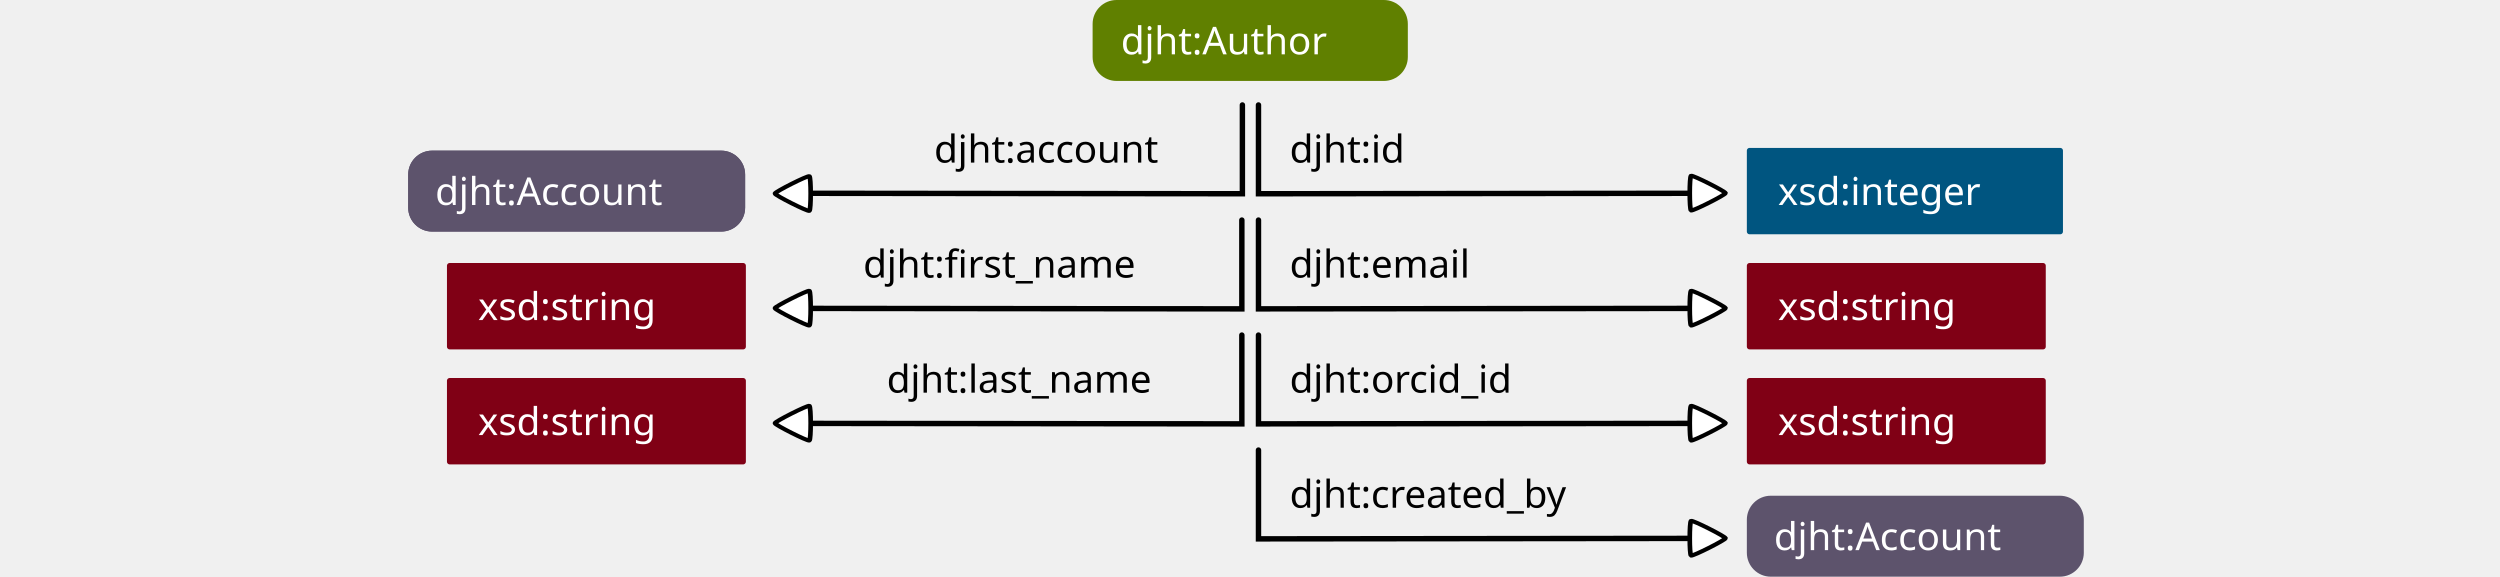
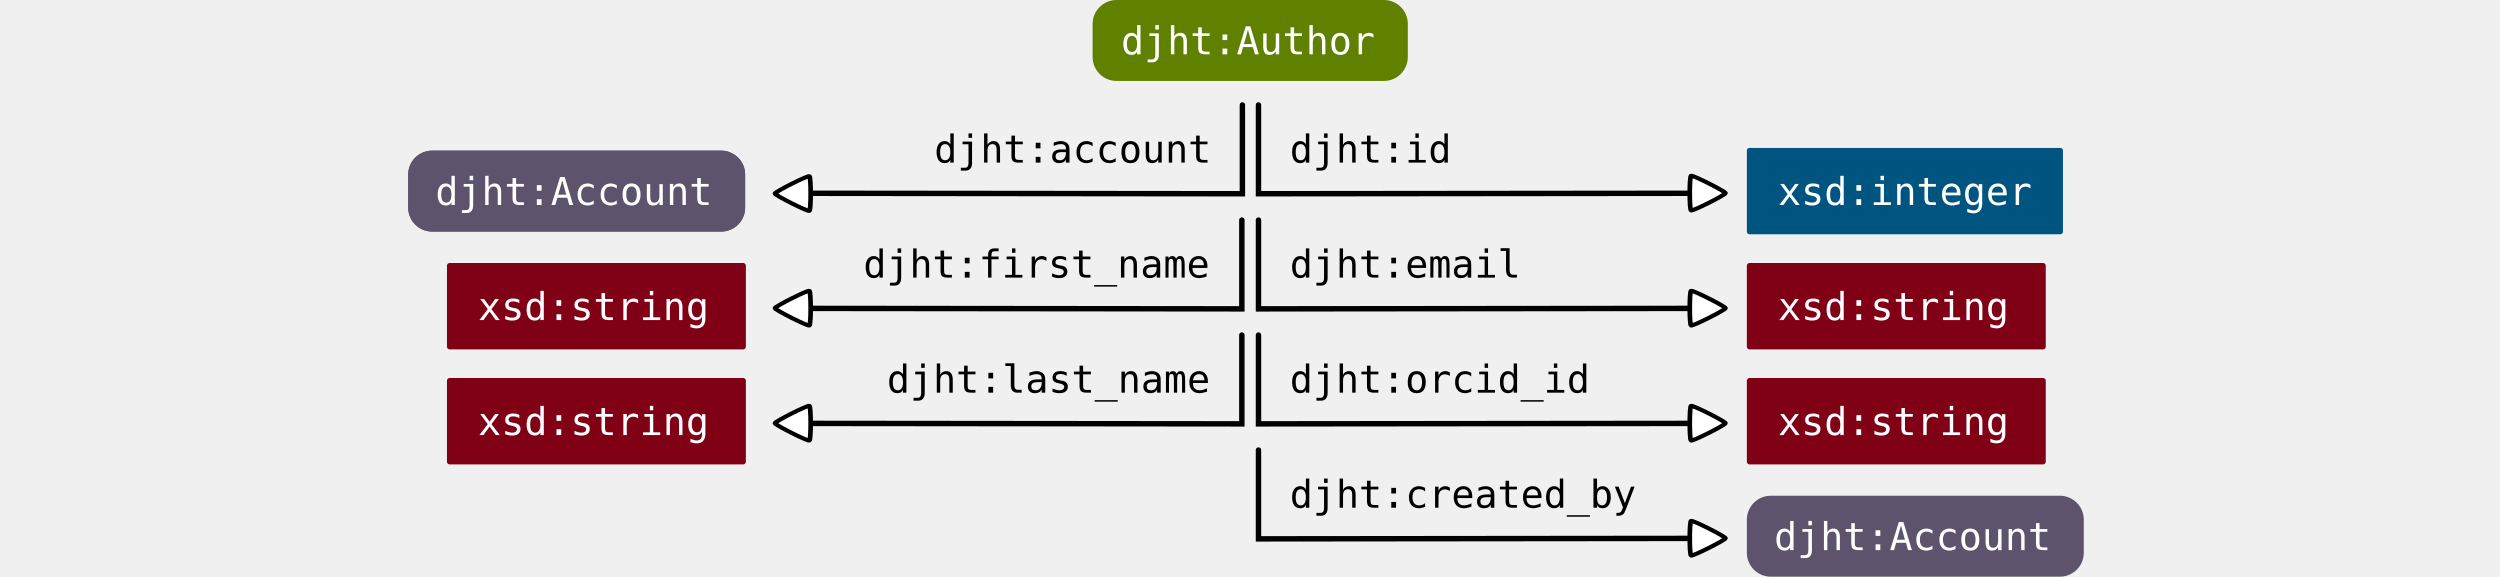
- <svg xmlns="http://www.w3.org/2000/svg" width="230mm" height="53.056mm" version="1.1" viewBox="0 0 230 53.056">
+ <svg xmlns="http://www.w3.org/2000/svg" width="230mm" height="53.056mm" version="1.1" viewBox="0 0 230 53.056" font-family="'Fira Code', monospace" font-size="3.528px">
  <g transform="translate(-342.8 -93.413)">
-     <text x="428.748" y="108.373" fill="#000000" font-family="sans-serif" font-size="3.528px" stroke-width=".131" style="line-height:1.25" xml:space="preserve">
-       <tspan x="428.748" y="108.373" font-family="'Fira Code'" font-size="3.528px" stroke-width=".131">djht:account</tspan>
+     <text x="428.748" y="108.373" fill="#000" stroke-width=".131" style="line-height:1.25" xml:space="preserve">
+       <tspan x="428.748" y="108.373" stroke-width=".131">djht:account</tspan>
    </text>
-     <text x="461.456" y="129.54" fill="#000000" font-family="sans-serif" font-size="3.528px" stroke-width=".131" style="line-height:1.25" xml:space="preserve">
-       <tspan x="461.456" y="129.54" font-family="'Fira Code'" font-size="3.528px" stroke-width=".131">djht:orcid_id</tspan>
+     <text x="461.456" y="129.54" fill="#000" stroke-width=".131" style="line-height:1.25" xml:space="preserve">
+       <tspan x="461.456" y="129.54" stroke-width=".131">djht:orcid_id</tspan>
    </text>
    <path d="m458.58 124.24v8.168l39.903-0.042" fill="none" stroke="#000" stroke-linecap="round" stroke-width=".5" />
    <path transform="matrix(-.549 .12832 .1471 .47889 637.28 74.545)" d="m267.07 52.47c-0.228 0.228-6.135-1.355-6.218-1.666-0.083-0.311 4.241-4.636 4.552-4.552 0.311 0.083 1.894 5.991 1.666 6.218z" fill="#fff" stroke="#000" stroke-linecap="round" stroke-linejoin="round" stroke-width=".754" />
-     <text x="461.456" y="118.956" fill="#000000" font-family="sans-serif" font-size="3.528px" stroke-width=".131" style="line-height:1.25" xml:space="preserve">
-       <tspan x="461.456" y="118.956" font-family="'Fira Code'" font-size="3.528px" stroke-width=".131">djht:email</tspan>
+     <text x="461.456" y="118.956" fill="#000" stroke-width=".131" style="line-height:1.25" xml:space="preserve">
+       <tspan x="461.456" y="118.956" stroke-width=".131">djht:email</tspan>
    </text>
    <path d="m458.58 113.66v8.168l39.903-0.042" fill="none" stroke="#000" stroke-linecap="round" stroke-width=".5" />
    <path transform="matrix(-.549 .12832 .1471 .47889 637.28 63.962)" d="m267.07 52.47c-0.228 0.228-6.135-1.355-6.218-1.666-0.083-0.311 4.241-4.636 4.552-4.552 0.311 0.083 1.894 5.991 1.666 6.218z" fill="#fff" stroke="#000" stroke-linecap="round" stroke-linejoin="round" stroke-width=".754" />
-     <text x="422.221" y="118.956" fill="#000000" font-family="sans-serif" font-size="3.528px" stroke-width=".131" style="line-height:1.25" xml:space="preserve">
-       <tspan x="422.221" y="118.956" font-family="'Fira Code'" font-size="3.528px" stroke-width=".131">djht:first_name</tspan>
+     <text x="422.221" y="118.956" fill="#000" stroke-width=".131" style="line-height:1.25" xml:space="preserve">
+       <tspan x="422.221" y="118.956" stroke-width=".131">djht:first_name</tspan>
    </text>
    <g stroke="#000" stroke-linecap="round">
      <path d="m457.05 113.66v8.168l-39.903-0.042" fill="none" stroke-width=".5" />
      <path d="m457.1 103.07v8.168l-39.903-0.042" fill="none" stroke-width=".5" />
      <path transform="matrix(.549 .12832 -.1471 .47889 278.36 53.418)" d="m267.07 52.47c-0.228 0.228-6.135-1.355-6.218-1.666-0.083-0.311 4.241-4.636 4.552-4.552 0.311 0.083 1.894 5.991 1.666 6.218z" fill="#fff" stroke-linejoin="round" stroke-width=".754" />
      <path transform="matrix(.549 .12832 -.1471 .47889 278.36 63.962)" d="m267.07 52.47c-0.228 0.228-6.135-1.355-6.218-1.666-0.083-0.311 4.241-4.636 4.552-4.552 0.311 0.083 1.894 5.991 1.666 6.218z" fill="#fff" stroke-linejoin="round" stroke-width=".754" />
    </g>
    <g>
      <rect x="503.76" y="117.86" width="27" height="7.447" rx="0" ry="0" fill="#800015" stroke="#800015" stroke-linecap="round" stroke-linejoin="round" stroke-width=".5" />
-       <text x="506.375" y="122.857" fill="#ffffff" font-family="sans-serif" font-size="3.528px" stroke-width=".131" style="line-height:1.25" xml:space="preserve">
-         <tspan x="506.375" y="122.857" fill="#ffffff" font-family="'Fira Code'" font-size="3.528px" stroke-width=".131">xsd:string</tspan>
+       <text x="506.375" y="122.857" fill="#fff" stroke-width=".131" style="line-height:1.25" xml:space="preserve">
+         <tspan x="506.375" y="122.857" fill="#fff" stroke-width=".131">xsd:string</tspan>
      </text>
      <rect x="503.76" y="128.44" width="27" height="7.447" rx="0" ry="0" fill="#800015" stroke="#800015" stroke-linecap="round" stroke-linejoin="round" stroke-width=".5" />
-       <text x="506.375" y="133.441" fill="#ffffff" font-family="sans-serif" font-size="3.528px" stroke-width=".131" style="line-height:1.25" xml:space="preserve">
-         <tspan x="506.375" y="133.441" fill="#ffffff" font-family="'Fira Code'" font-size="3.528px" stroke-width=".131">xsd:string</tspan>
+       <text x="506.375" y="133.441" fill="#fff" stroke-width=".131" style="line-height:1.25" xml:space="preserve">
+         <tspan x="506.375" y="133.441" fill="#fff" stroke-width=".131">xsd:string</tspan>
      </text>
      <rect x="384.17" y="117.86" width="27" height="7.447" rx="0" ry="0" fill="#800015" stroke="#800015" stroke-linecap="round" stroke-linejoin="round" stroke-width=".5" />
-       <text x="386.783" y="122.857" fill="#ffffff" font-family="sans-serif" font-size="3.528px" stroke-width=".131" style="line-height:1.25" xml:space="preserve">
-         <tspan x="386.783" y="122.857" fill="#ffffff" font-family="'Fira Code'" font-size="3.528px" stroke-width=".131">xsd:string</tspan>
+       <text x="386.783" y="122.857" fill="#fff" stroke-width=".131" style="line-height:1.25" xml:space="preserve">
+         <tspan x="386.783" y="122.857" fill="#fff" stroke-width=".131">xsd:string</tspan>
      </text>
-       <text x="424.392" y="129.54" fill="#000000" font-family="sans-serif" font-size="3.528px" stroke-width=".131" style="line-height:1.25" xml:space="preserve">
-         <tspan x="424.392" y="129.54" font-family="'Fira Code'" font-size="3.528px" stroke-width=".131">djht:last_name</tspan>
+       <text x="424.392" y="129.54" fill="#000" stroke-width=".131" style="line-height:1.25" xml:space="preserve">
+         <tspan x="424.392" y="129.54" stroke-width=".131">djht:last_name</tspan>
      </text>
    </g>
    <path d="m457.05 124.24v8.168l-39.903-0.042" fill="none" stroke="#000" stroke-linecap="round" stroke-width=".5" />
    <path transform="matrix(.549 .12832 -.1471 .47889 278.36 74.545)" d="m267.07 52.47c-0.228 0.228-6.135-1.355-6.218-1.666-0.083-0.311 4.241-4.636 4.552-4.552 0.311 0.083 1.894 5.991 1.666 6.218z" fill="#fff" stroke="#000" stroke-linecap="round" stroke-linejoin="round" stroke-width=".754" />
    <g>
      <rect x="384.17" y="128.44" width="27" height="7.447" rx="0" ry="0" fill="#800015" stroke="#800015" stroke-linecap="round" stroke-linejoin="round" stroke-width=".5" />
-       <text x="386.783" y="133.441" fill="#ffffff" font-family="sans-serif" font-size="3.528px" stroke-width=".131" style="line-height:1.25" xml:space="preserve">
-         <tspan x="386.783" y="133.441" fill="#ffffff" font-family="'Fira Code'" font-size="3.528px" stroke-width=".131">xsd:string</tspan>
+       <text x="386.783" y="133.441" fill="#fff" stroke-width=".131" style="line-height:1.25" xml:space="preserve">
+         <tspan x="386.783" y="133.441" fill="#fff" stroke-width=".131">xsd:string</tspan>
      </text>
      <rect x="443.32" y="93.413" width="29" height="7.447" ry="2.204" fill="#608000" />
-       <text x="445.931" y="98.415" fill="#ffffff" font-family="sans-serif" font-size="3.528px" stroke-width=".131" style="line-height:1.25" xml:space="preserve">
-         <tspan x="445.931" y="98.415" fill="#ffffff" font-family="'Fira Code'" font-size="3.528px" stroke-width=".131">djht:Author</tspan>
+       <text x="445.931" y="98.415" fill="#fff" stroke-width=".131" style="line-height:1.25" xml:space="preserve">
+         <tspan x="445.931" y="98.415" fill="#fff" stroke-width=".131">djht:Author</tspan>
      </text>
    </g>
    <g transform="translate(38.605 10.089)">
      <rect x="341.75" y="97.184" width="31" height="7.447" ry="2.204" fill="#5d536c" />
-       <text x="344.244" y="102.185" fill="#ffffff" font-family="sans-serif" font-size="3.528px" stroke-width=".131" style="line-height:1.25" xml:space="preserve">
-         <tspan x="344.244" y="102.185" fill="#ffffff" font-family="'Fira Code'" font-size="3.528px" stroke-width=".131">djht:Account</tspan>
+       <text x="344.244" y="102.185" fill="#fff" stroke-width=".131" style="line-height:1.25" xml:space="preserve">
+         <tspan x="344.244" y="102.185" fill="#fff" stroke-width=".131">djht:Account</tspan>
      </text>
    </g>
-     <text x="461.456" y="140.123" fill="#000000" font-family="sans-serif" font-size="3.528px" stroke-width=".131" style="line-height:1.25" xml:space="preserve">
-       <tspan x="461.456" y="140.123" font-family="'Fira Code'" font-size="3.528px" stroke-width=".131">djht:created_by</tspan>
+     <text x="461.456" y="140.123" fill="#000" stroke-width=".131" style="line-height:1.25" xml:space="preserve">
+       <tspan x="461.456" y="140.123" stroke-width=".131">djht:created_by</tspan>
    </text>
    <path d="m458.58 134.82v8.168l39.903-0.042" fill="none" stroke="#000" stroke-linecap="round" stroke-width=".5" />
    <path transform="matrix(-.549 .12832 .1471 .47889 637.28 85.128)" d="m267.07 52.47c-0.228 0.228-6.135-1.355-6.218-1.666-0.083-0.311 4.241-4.636 4.552-4.552 0.311 0.083 1.894 5.991 1.666 6.218z" fill="#fff" stroke="#000" stroke-linecap="round" stroke-linejoin="round" stroke-width=".754" />
    <g>
      <rect x="503.51" y="139.02" width="31" height="7.447" ry="2.204" fill="#5d536c" />
-       <text x="506.012" y="144.024" fill="#ffffff" font-family="sans-serif" font-size="3.528px" stroke-width=".131" style="line-height:1.25" xml:space="preserve">
-         <tspan x="506.012" y="144.024" fill="#ffffff" font-family="'Fira Code'" font-size="3.528px" stroke-width=".131">djht:Account</tspan>
+       <text x="506.012" y="144.024" fill="#fff" stroke-width=".131" style="line-height:1.25" xml:space="preserve">
+         <tspan x="506.012" y="144.024" fill="#fff" stroke-width=".131">djht:Account</tspan>
      </text>
      <rect x="380.35" y="107.27" width="31" height="7.447" ry="2.204" fill="#5d536c" />
-       <text x="382.849" y="112.274" fill="#ffffff" font-family="sans-serif" font-size="3.528px" stroke-width=".131" style="line-height:1.25" xml:space="preserve">
-         <tspan x="382.849" y="112.274" fill="#ffffff" font-family="'Fira Code'" font-size="3.528px" stroke-width=".131">djht:Account</tspan>
+       <text x="382.849" y="112.274" fill="#fff" stroke-width=".131" style="line-height:1.25" xml:space="preserve">
+         <tspan x="382.849" y="112.274" fill="#fff" stroke-width=".131">djht:Account</tspan>
      </text>
-       <text x="461.456" y="108.373" fill="#000000" font-family="sans-serif" font-size="3.528px" stroke-width=".131" style="line-height:1.25" xml:space="preserve">
-         <tspan x="461.456" y="108.373" font-family="'Fira Code'" font-size="3.528px" stroke-width=".131">djht:id</tspan>
+       <text x="461.456" y="108.373" fill="#000" stroke-width=".131" style="line-height:1.25" xml:space="preserve">
+         <tspan x="461.456" y="108.373" stroke-width=".131">djht:id</tspan>
      </text>
    </g>
    <g stroke-linecap="round">
      <path d="m458.58 103.07v8.168l39.903-0.042" fill="none" stroke="#000" stroke-width=".5" />
      <path transform="matrix(-.549 .12832 .1471 .47889 637.28 53.378)" d="m267.07 52.47c-0.228 0.228-6.135-1.355-6.218-1.666-0.083-0.311 4.241-4.636 4.552-4.552 0.311 0.083 1.894 5.991 1.666 6.218z" fill="#fff" stroke="#000" stroke-linejoin="round" stroke-width=".754" />
      <rect x="503.76" y="107.27" width="28.582" height="7.447" rx="0" ry="0" fill="#005580" stroke="#005580" stroke-linejoin="round" stroke-width=".5" />
    </g>
-     <text x="506.375" y="112.274" fill="#ffffff" font-family="sans-serif" font-size="3.528px" stroke-width=".131" style="line-height:1.25" xml:space="preserve">
-       <tspan x="506.375" y="112.274" fill="#ffffff" font-family="'Fira Code'" font-size="3.528px" stroke-width=".131">xsd:integer</tspan>
+     <text x="506.375" y="112.274" fill="#fff" stroke-width=".131" style="line-height:1.25" xml:space="preserve">
+       <tspan x="506.375" y="112.274" fill="#fff" stroke-width=".131">xsd:integer</tspan>
    </text>
  </g>
</svg>
